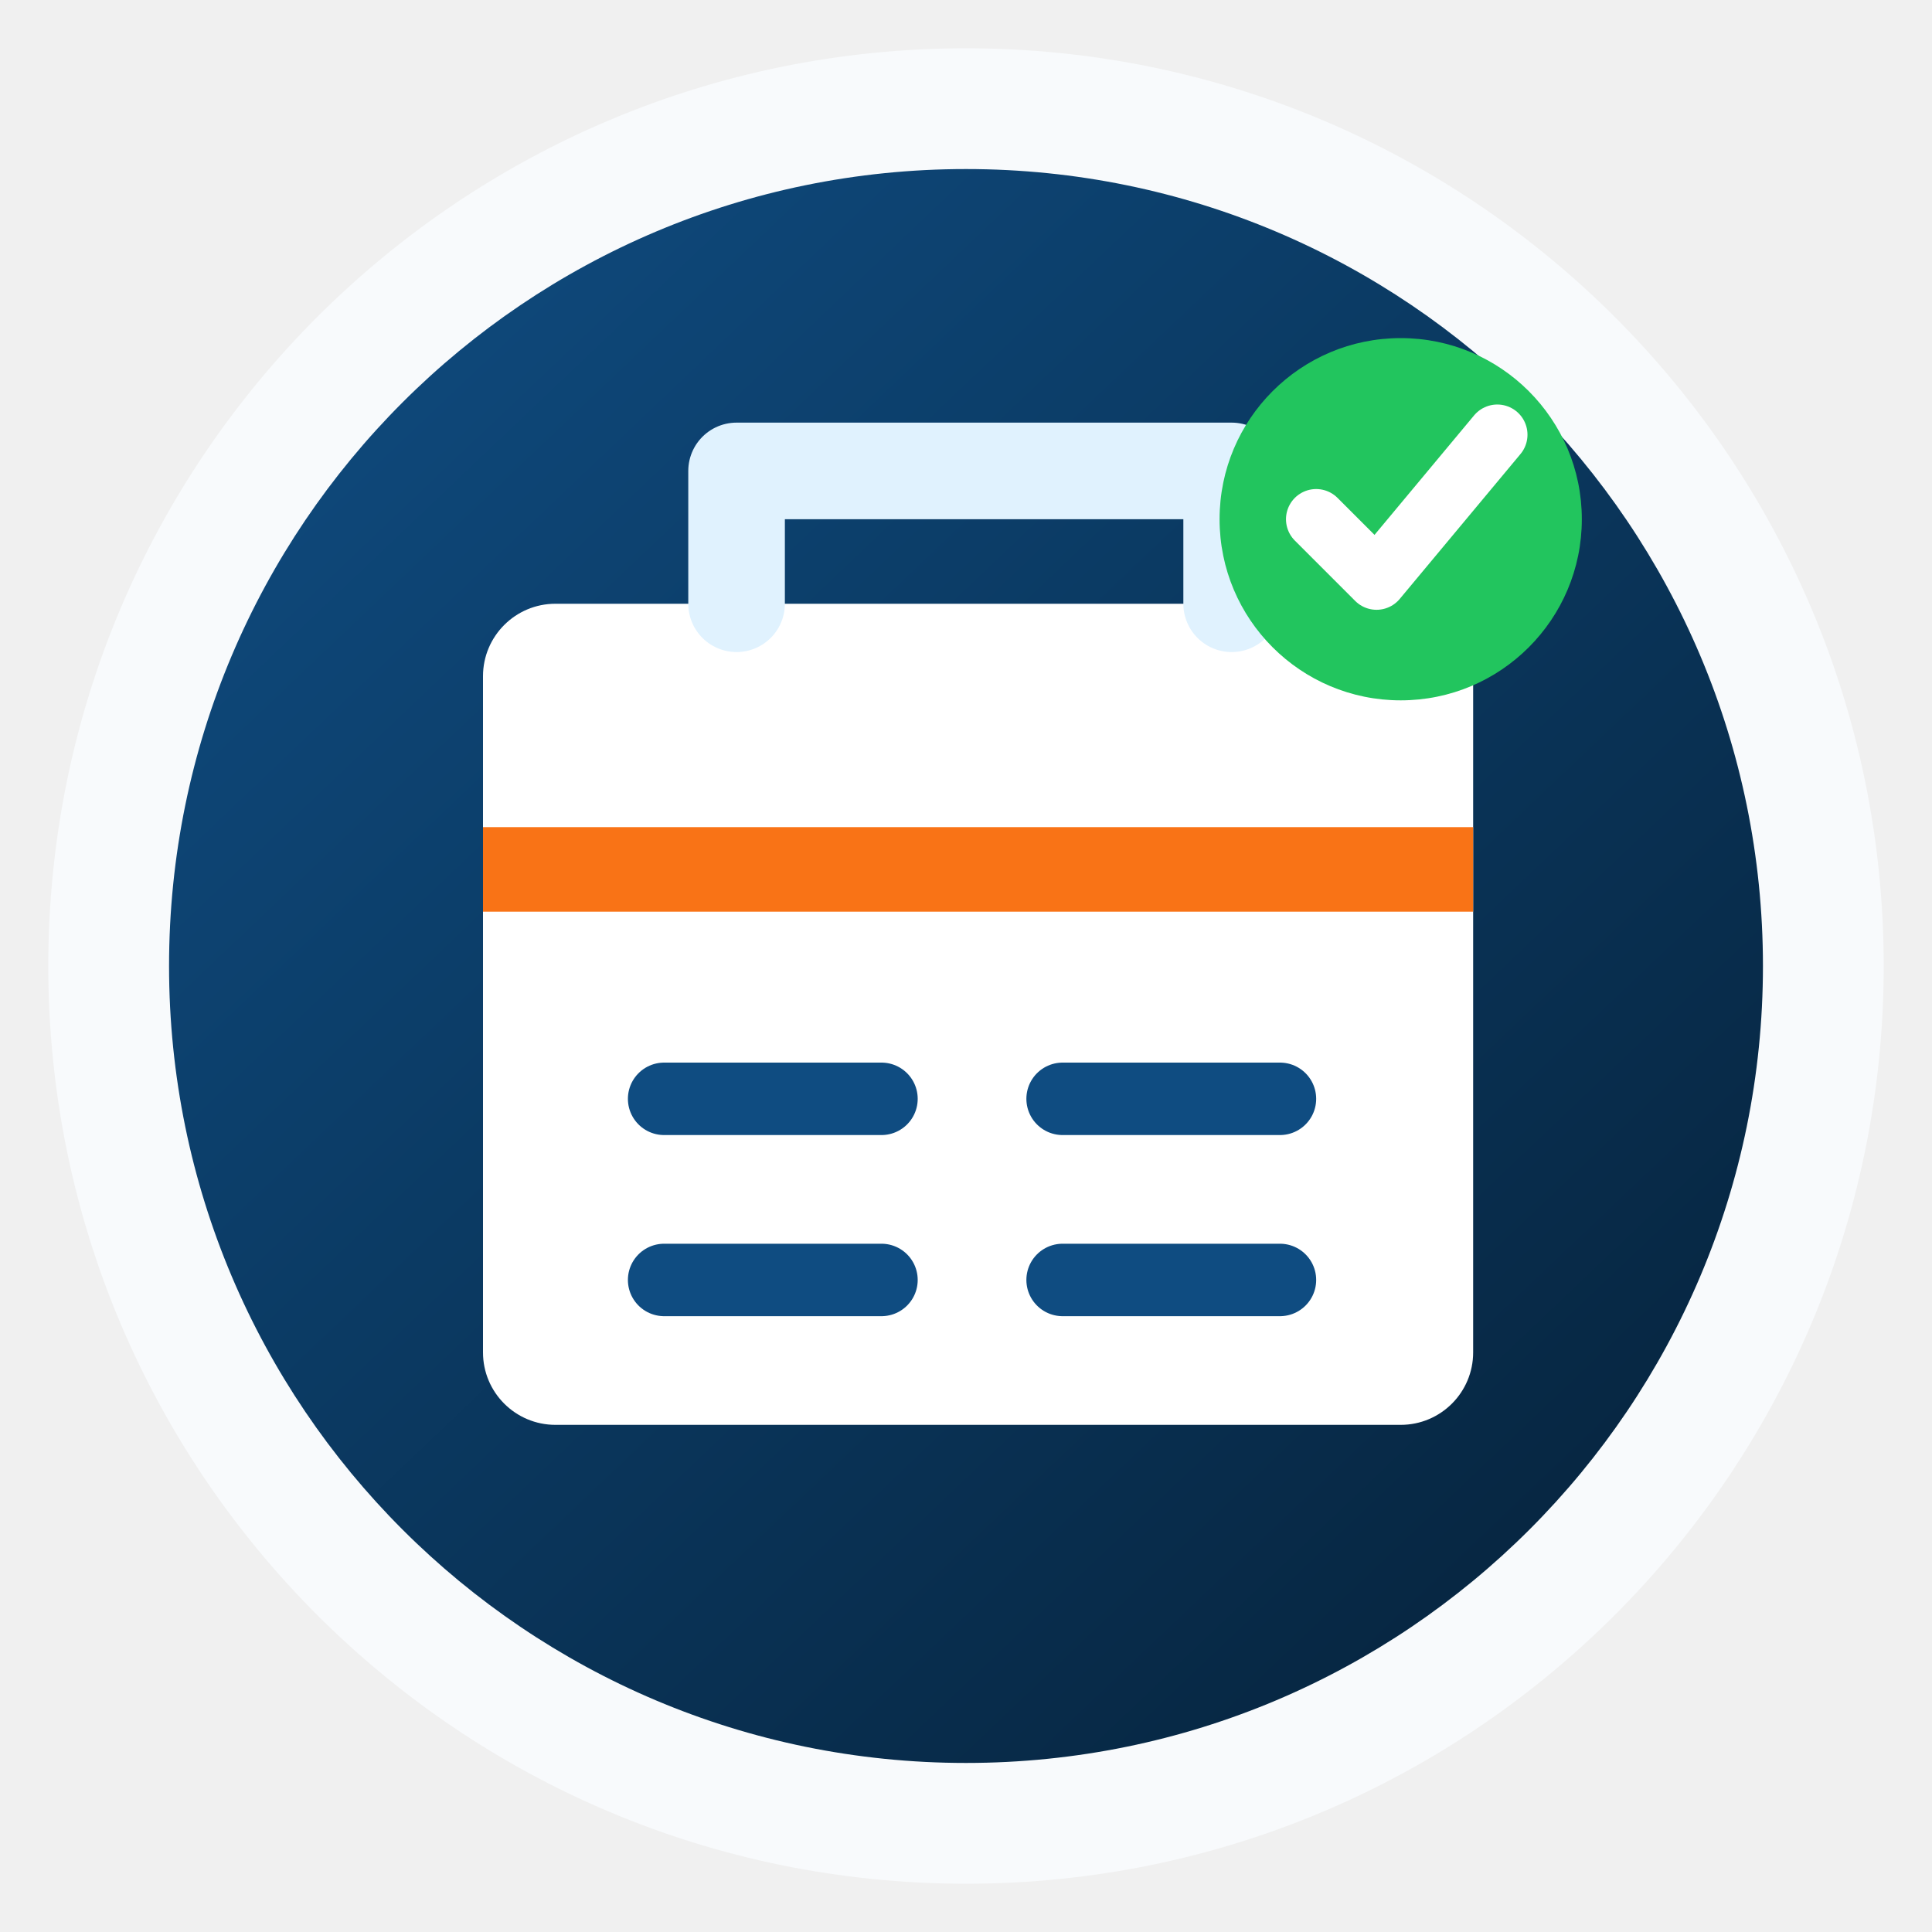
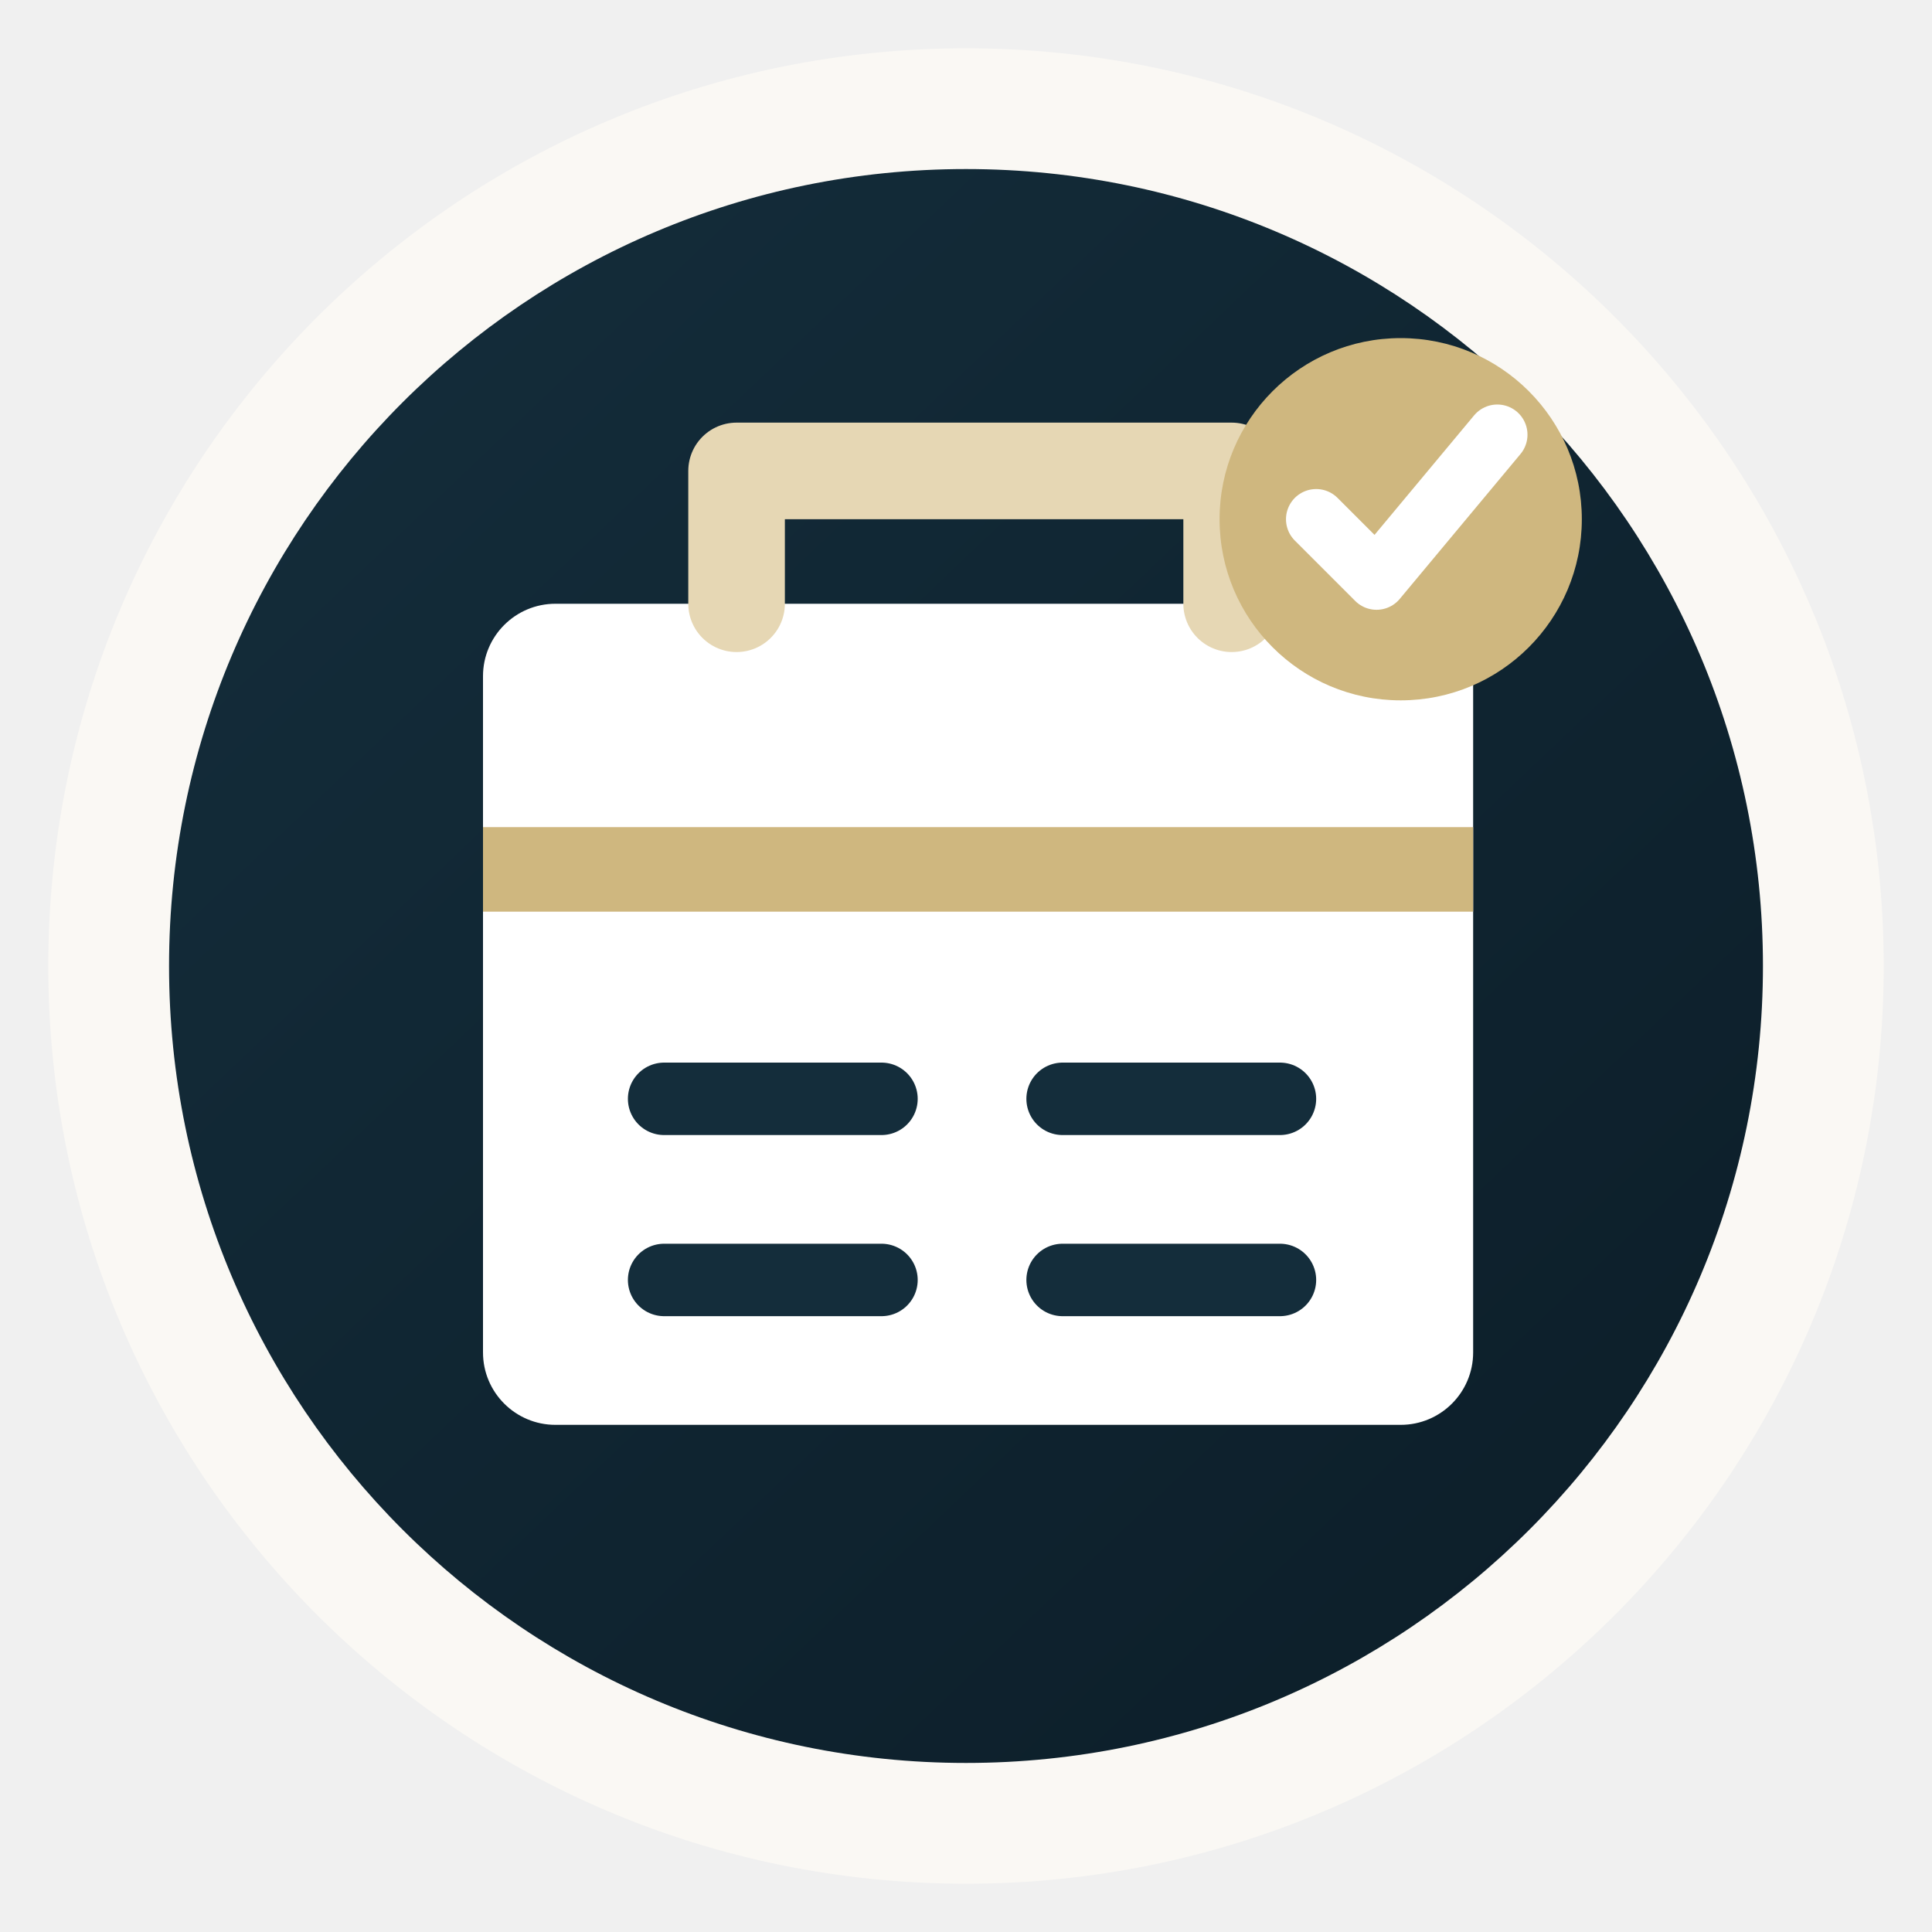
<svg xmlns="http://www.w3.org/2000/svg" viewBox="0 0 160 160" role="img" aria-labelledby="title desc">
  <defs>
    <linearGradient id="bg" x1="20" y1="18" x2="136" y2="140" gradientUnits="userSpaceOnUse">
-       <stop offset="0" stop-color="#0F4C81" />
-       <stop offset="1" stop-color="#06233C" />
+       <stop offset="0" stop-color="#142D3B" />
+       <stop offset="1" stop-color="#0C1E29" />
    </linearGradient>
  </defs>
-   <circle cx="80" cy="80" r="76" fill="#F8FAFC" />
+   <circle cx="80" cy="80" r="76" fill="#FAF8F4" />
  <circle cx="80" cy="80" r="66" fill="url(#bg)" />
  <rect x="40" y="50" width="82" height="68" rx="6" fill="#fff" />
-   <path d="M40 72h82" stroke="#F97316" stroke-width="7" />
-   <path d="M55 91h18M88 91h18M55 106h18M88 106h18" stroke="#0F4C81" stroke-width="6" stroke-linecap="round" />
-   <path d="M61 50V39h41v11" fill="none" stroke="#E0F2FE" stroke-width="8" stroke-linecap="round" stroke-linejoin="round" />
-   <circle cx="116" cy="43" r="15" fill="#22C55E" />
+   <path d="M40 72h82" stroke="#CFB77F" stroke-width="7" />
+   <path d="M55 91h18M88 91h18M55 106h18M88 106h18" stroke="#142D3B" stroke-width="6" stroke-linecap="round" />
+   <path d="M61 50V39h41v11" fill="none" stroke="#E6D7B4" stroke-width="8" stroke-linecap="round" stroke-linejoin="round" />
+   <circle cx="116" cy="43" r="15" fill="#CFB77F" />
  <path d="m109 43 5 5 10-12" fill="none" stroke="#fff" stroke-width="5" stroke-linecap="round" stroke-linejoin="round" />
</svg>
